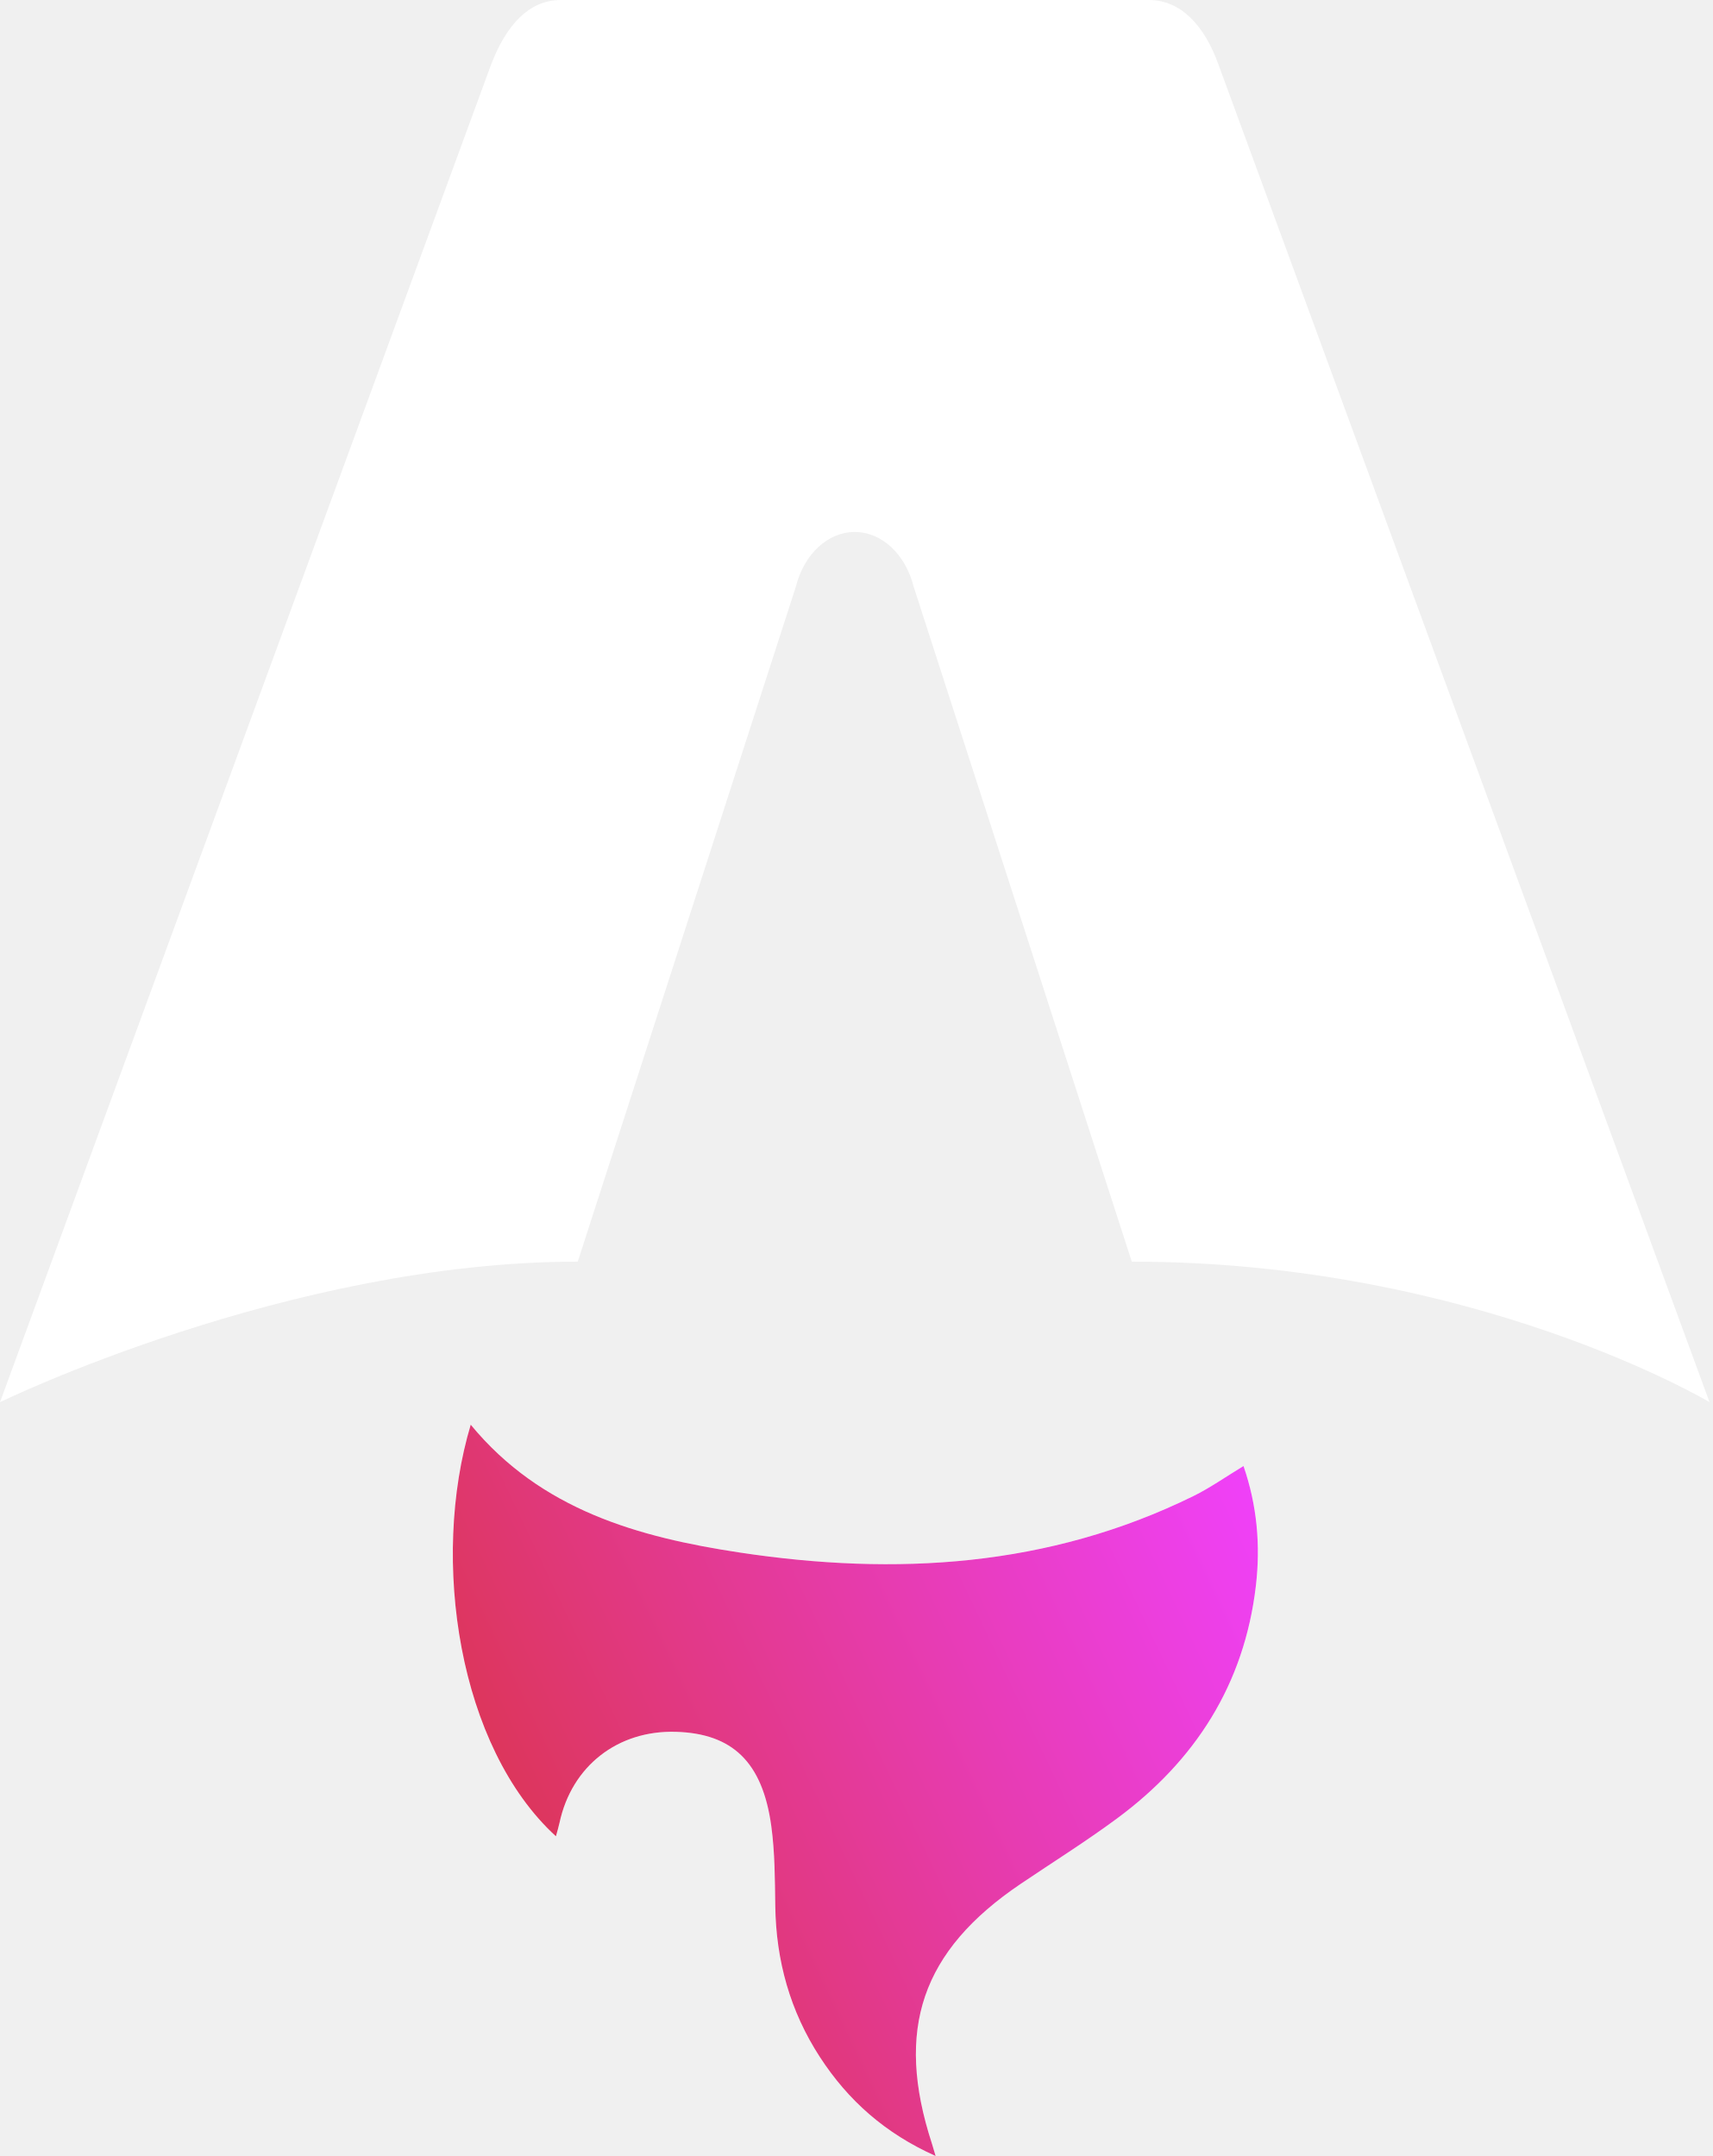
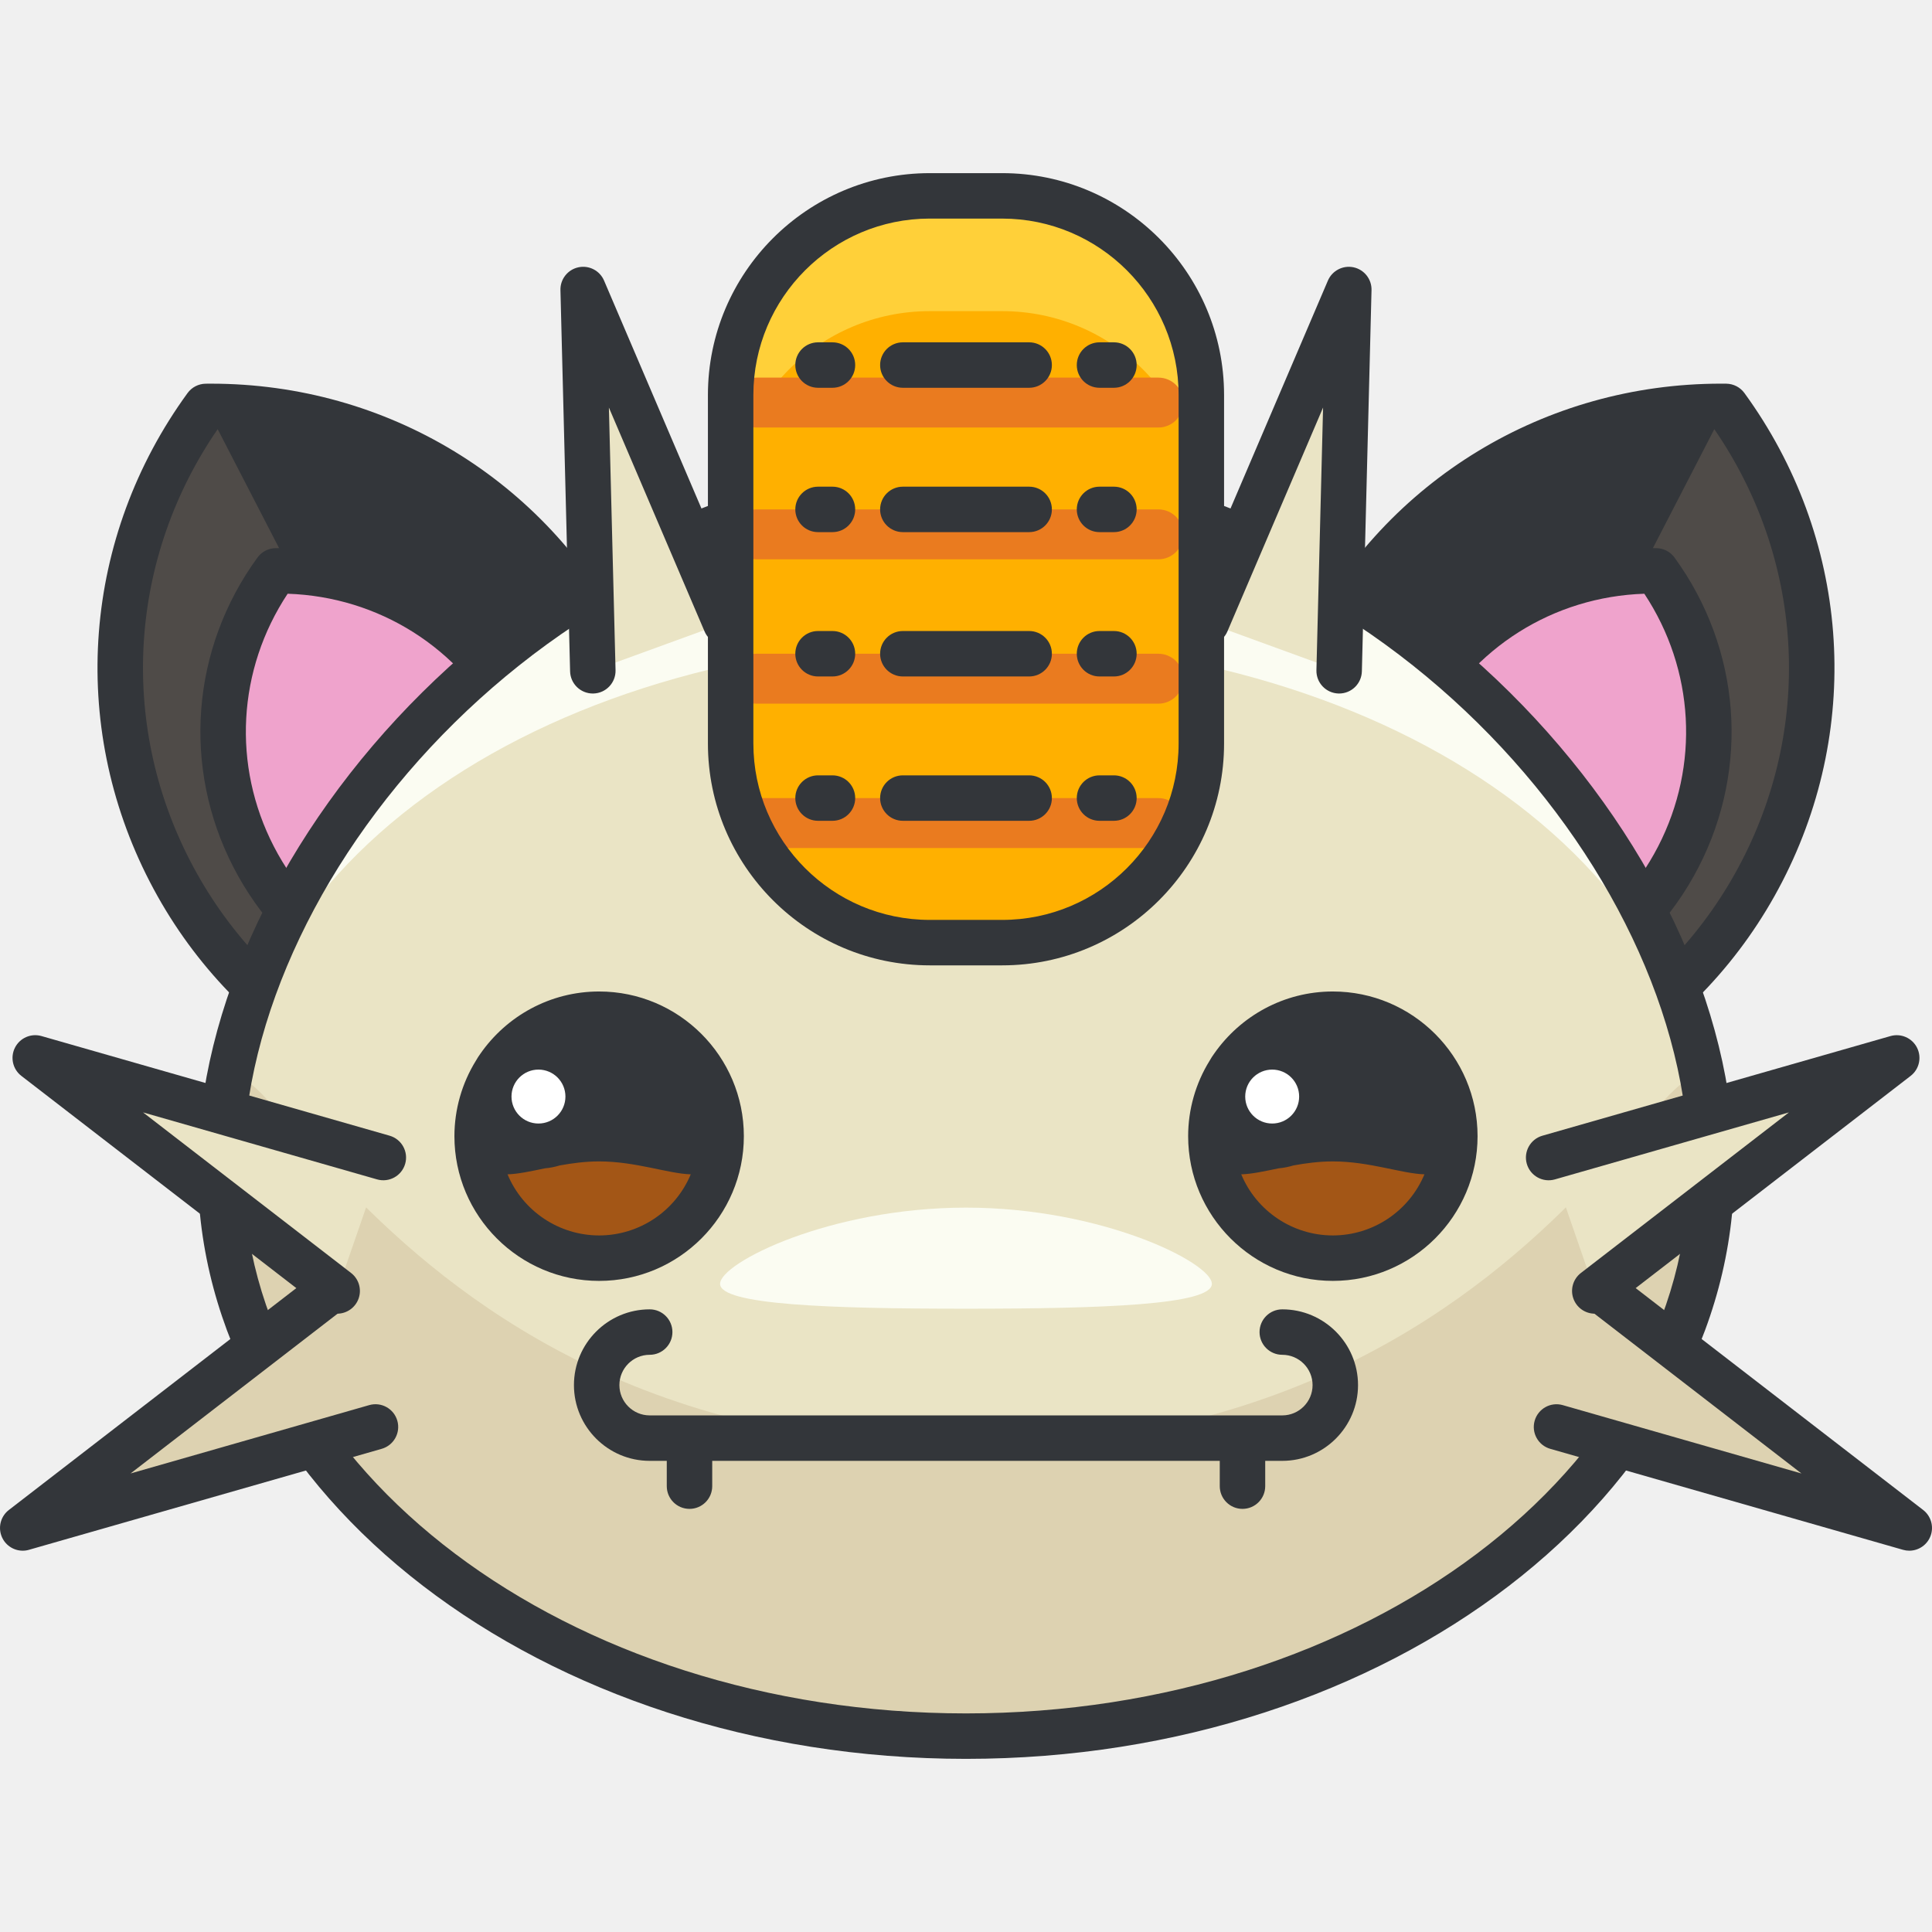
- <svg xmlns="http://www.w3.org/2000/svg" width="85" height="107" viewBox="0 0 85 107" fill="none">
-   <path fill="white" d="M27.589 91.136C22.756 86.718 21.344 77.433 23.358 70.707C26.85 74.948 31.689 76.291 36.7 77.05C44.438 78.22 52.036 77.782 59.223 74.246C60.045 73.841 60.805 73.303 61.704 72.757C62.378 74.714 62.553 76.689 62.318 78.7C61.745 83.596 59.309 87.378 55.433 90.245C53.883 91.392 52.244 92.417 50.643 93.498C45.726 96.821 44.396 100.718 46.243 106.386C46.287 106.525 46.327 106.663 46.426 107C43.916 105.876 42.082 104.24 40.684 102.089C39.209 99.819 38.507 97.308 38.47 94.591C38.451 93.269 38.451 91.934 38.273 90.631C37.839 87.453 36.347 86.03 33.536 85.948C30.652 85.864 28.37 87.647 27.765 90.455C27.719 90.671 27.652 90.884 27.585 91.134L27.589 91.136Z" />
-   <path fill="url(#paint0_linear_1_59)" d="M27.589 91.136C22.756 86.718 21.344 77.433 23.358 70.707C26.85 74.948 31.689 76.291 36.7 77.05C44.438 78.22 52.036 77.782 59.223 74.246C60.045 73.841 60.805 73.303 61.704 72.757C62.378 74.714 62.553 76.689 62.318 78.7C61.745 83.596 59.309 87.378 55.433 90.245C53.883 91.392 52.244 92.417 50.643 93.498C45.726 96.821 44.396 100.718 46.243 106.386C46.287 106.525 46.327 106.663 46.426 107C43.916 105.876 42.082 104.24 40.684 102.089C39.209 99.819 38.507 97.308 38.47 94.591C38.451 93.269 38.451 91.934 38.273 90.631C37.839 87.453 36.347 86.03 33.536 85.948C30.652 85.864 28.37 87.647 27.765 90.455C27.719 90.671 27.652 90.884 27.585 91.134L27.589 91.136Z" />
-   <path fill="white" d="M0 69.587C0 69.587 14.314 62.614 28.668 62.614L39.49 29.12C39.895 27.501 41.078 26.4 42.414 26.4C43.749 26.4 44.932 27.501 45.338 29.12L56.16 62.614C73.16 62.614 84.828 69.587 84.828 69.587C84.828 69.587 60.514 3.352 60.467 3.219C59.769 1.261 58.591 0 57.003 0H27.827C26.239 0 25.109 1.261 24.363 3.219C24.311 3.35 0 69.587 0 69.587Z" />
-   <defs>
-     <linearGradient id="paint0_linear_1_59" x1="22.47" y1="107" x2="69.145" y2="84.947" gradientUnits="userSpaceOnUse">
-       <stop stop-color="#D83333" />
-       <stop offset="1" stop-color="#F041FF" />
-     </linearGradient>
-   </defs>
+ <svg xmlns="http://www.w3.org/2000/svg" t="1738557715207" class="icon" viewBox="0 0 1024 1024" version="1.1" p-id="41418" width="200" height="200">
+   <path d="M914.84 215.414c50.678 69.637 61.309 164.584 19.095 246.346-42.198 81.778-125.726 128.103-211.881 127.132-50.694-69.653-61.309-164.568-19.087-246.346 42.206-81.778 125.718-128.103 211.873-127.132z" fill="#4F4B48" p-id="41419" />
+   <path d="M722.054 588.892c-50.694-69.653-61.309-164.568-19.087-246.346 42.206-81.778 125.718-128.103 211.873-127.132" fill="#33363A" p-id="41420" />
+   <path d="M724.8 600.945l-2.875-0.016a12.061 12.061 0 0 1-9.604-4.955c-55.48-76.229-63.156-175.465-20.051-258.961 42.664-82.645 126.706-133.668 219.831-133.668l2.875 0.016c3.806 0.048 7.364 1.879 9.604 4.955 55.48 76.229 63.164 175.465 20.059 258.961-42.648 82.653-126.706 133.668-219.839 133.668z m183.816-373.478c-82.685 1.253-156.987 47.04-194.946 120.603-37.974 73.555-32.273 160.649 14.607 228.768 82.693-1.253 156.996-47.04 194.946-120.603 37.982-73.555 32.273-160.641-14.607-228.768z" fill="#33363A" p-id="41421" />
+   <path d="M877.781 302.58c31.197 42.848 37.733 101.283 11.748 151.615-25.969 50.332-77.386 78.855-130.408 78.245-31.197-42.864-37.725-101.283-11.748-151.615 25.969-50.34 77.378-78.855 130.408-78.245z" fill="#EFA3CC" p-id="41422" />
+   <path d="M760.839 544.494l-1.863-0.008a12.037 12.037 0 0 1-9.596-4.955c-35.18-48.341-40.046-111.264-12.712-164.231 27.045-52.412 80.333-84.773 139.386-84.773l1.863 0.008a12.045 12.045 0 0 1 9.596 4.955c35.188 48.341 40.054 111.264 12.712 164.231-27.053 52.42-80.333 84.773-139.386 84.773z m110.686-229.804c-48.188 1.598-91.262 28.643-113.457 71.66-22.203 43.001-19.288 93.791 7.291 133.989 48.172-1.598 91.253-28.643 113.457-71.66 22.211-43.017 19.304-93.791-7.291-133.989z" fill="#33363A" p-id="41423" />
+   <path d="M109.152 215.414c-50.686 69.637-61.317 164.584-19.095 246.346C132.255 543.53 215.784 589.863 301.93 588.892c50.694-69.653 61.309-164.568 19.103-246.346-42.206-81.778-125.735-128.103-211.881-127.132z" fill="#4F4B48" p-id="41424" />
+   <path d="M301.93 588.892c50.694-69.653 61.309-164.568 19.103-246.346-42.206-81.778-125.726-128.103-211.881-127.132" fill="#33363A" p-id="41425" />
+   <path d="M299.184 600.945c-93.141 0-177.175-51.023-219.831-133.668C36.24 383.796 43.924 284.561 99.412 208.324a12.069 12.069 0 0 1 9.604-4.955l2.875-0.016c93.141 0 177.175 51.023 219.839 133.668 43.097 83.496 35.404 182.724-20.067 258.953a12.069 12.069 0 0 1-9.604 4.955c-0.956 0.016-1.919 0.016-2.875 0.016z m-183.816-373.478c-46.879 68.127-52.589 155.221-14.607 228.76 37.958 73.555 112.252 119.343 194.937 120.611 46.871-68.119 52.589-155.213 14.623-228.768-37.958-73.555-112.268-119.343-194.954-120.603z" fill="#33363A" p-id="41426" />
+   <path d="M146.211 302.58c-31.197 42.848-37.733 101.283-11.756 151.615 25.969 50.332 77.386 78.855 130.408 78.245 31.197-42.864 37.733-101.283 11.756-151.615-25.977-50.34-77.378-78.855-130.408-78.245z" fill="#EFA3CC" p-id="41427" />
+   <path d="M263.145 544.494c-59.053 0-112.332-32.345-139.386-84.781-27.342-52.966-22.468-115.898 12.72-164.223a12.053 12.053 0 0 1 9.596-4.955l1.863-0.008c59.053 0 112.332 32.345 139.386 84.781 27.334 52.958 22.46 115.882-12.72 164.223a12.045 12.045 0 0 1-9.596 4.955l-1.863 0.008zM152.459 314.69c-26.596 40.19-29.502 90.972-7.299 133.981 22.195 43.017 65.284 70.062 113.457 71.668 26.596-40.206 29.502-90.98 7.299-133.981-22.195-43.025-65.284-70.07-113.457-71.668z" fill="#33363A" p-id="41428" />
+   <path d="M907.147 619.534c0 166.029-176.918 300.653-395.151 300.653-218.241 0-395.151-134.632-395.151-300.653 0-166.061 176.91-365.038 395.151-365.038 218.233 0 395.151 198.977 395.151 365.038z" fill="#FBFCF2" p-id="41429" />
+   <path d="M907.147 619.534c0 166.029-176.918 300.653-395.151 300.653-218.241 0-395.151-134.632-395.151-300.653 0-166.061 176.91-280.474 395.151-280.474 218.233 0 395.151 114.412 395.151 280.474z" fill="#EAE4C5" p-id="41430" />
+   <path d="M907.147 619.534c0 166.029-176.918 300.653-395.151 300.653-218.241 0-395.151-134.632-395.151-300.653 0-166.077 50.284 147.271 395.151 147.271 344.875 0 395.151-313.349 395.151-147.271z" fill="#DDD2B1" p-id="41431" />
+   <path d="M511.996 932.233c-224.528 0-407.196-140.277-407.196-312.698 0-170.799 181.632-377.083 407.196-377.083s407.196 206.284 407.196 377.083c0 172.429-182.668 312.698-407.196 312.698z m0-665.691c-212.218 0-383.106 193.107-383.106 352.993 0 159.14 171.859 288.608 383.106 288.608s383.106-129.468 383.106-288.608c0-159.886-170.887-352.993-383.106-352.993z" fill="#33363A" p-id="41432" />
+   <path d="M382.214 602.206a64.642 64.642 0 0 1-64.666 64.65 64.642 64.642 0 1 1 0-129.3 64.65 64.65 0 0 1 64.666 64.65z" fill="#A35616" p-id="41433" />
+   <path d="M285.404 581.191m-26.339 0a26.339 26.339 0 1 0 52.677 0 26.339 26.339 0 1 0-52.677 0Z" fill="#FFFFFF" p-id="41434" />
+   <path d="M317.548 525.511c-26.041 0-49.064 13.073-62.932 32.979a39.155 39.155 0 0 0-2.313 3.597 76.157 76.157 0 0 0-11.451 40.118c0 42.294 34.401 76.695 76.695 76.695 42.302 0 76.711-34.401 76.711-76.695s-34.409-76.695-76.711-76.695z m0 129.3a52.661 52.661 0 0 1-48.55-32.393c5.525-0.145 12.246-1.606 19.826-3.18a37.34 37.34 0 0 0 7.797-1.526c6.577-1.188 13.595-2.144 20.926-2.144 19.377 0 36.713 6.528 48.566 6.85a52.693 52.693 0 0 1-48.566 32.393z" fill="#33363A" p-id="41435" />
+   <path d="M285.396 581.199m-14.293 0a14.293 14.293 0 1 0 28.587 0 14.293 14.293 0 1 0-28.587 0Z" fill="#FFFFFF" p-id="41436" />
+   <path d="M771.078 602.206a64.634 64.634 0 0 1-64.65 64.65 64.642 64.642 0 0 1-64.658-64.65 64.642 64.642 0 0 1 64.658-64.65 64.642 64.642 0 0 1 64.65 64.65z" fill="#A35616" p-id="41437" />
+   <path d="M674.275 581.191m-26.339 0a26.339 26.339 0 1 0 52.677 0 26.339 26.339 0 1 0-52.677 0Z" fill="#FFFFFF" p-id="41438" />
+   <path d="M706.436 525.511c-26.001 0-48.991 13.033-62.867 32.883-0.907 1.213-1.694 2.489-2.449 3.806a76.101 76.101 0 0 0-11.379 39.998c0 42.294 34.409 76.695 76.703 76.695s76.695-34.401 76.695-76.695-34.417-76.687-76.703-76.687z m0 129.3a52.677 52.677 0 0 1-48.558-32.393c5.525-0.145 12.246-1.606 19.818-3.18 2.698-0.241 5.3-0.747 7.813-1.526 6.569-1.188 13.595-2.144 20.926-2.144 19.368 0 36.705 6.528 48.55 6.85a52.677 52.677 0 0 1-48.55 32.393z" fill="#33363A" p-id="41439" />
+   <path d="M674.283 581.199m-14.293 0a14.293 14.293 0 1 0 28.587 0 14.293 14.293 0 1 0-28.587 0Z" fill="#FFFFFF" p-id="41440" />
+   <path d="M642.316 680.466c0 11.17-58.346 13.177-130.32 13.177-71.981 0-130.336-2.008-130.336-13.177 0-11.186 58.362-40.399 130.336-40.399 71.981 0 130.32 29.213 130.32 40.399z" fill="#FBFCF2" p-id="41441" />
+   <path d="M845.275 684.233l160.023-123.51-184.482 52.806" fill="#EAE4C5" p-id="41442" />
+   <path d="M845.283 696.278a12.045 12.045 0 0 1-7.364-21.585l110.245-85.094-124.032 35.509a12.045 12.045 0 1 1-6.633-23.159l184.49-52.806a12.045 12.045 0 0 1 10.672 21.119l-160.031 123.502a11.965 11.965 0 0 1-7.347 2.513z" fill="#33363A" p-id="41443" />
+   <path d="M178.717 684.233L18.686 560.722l184.49 52.806" fill="#EAE4C5" p-id="41444" />
+   <path d="M178.709 696.278c-2.57 0-5.163-0.819-7.347-2.513L11.33 570.254a12.045 12.045 0 0 1 10.672-21.119l184.49 52.806a12.045 12.045 0 0 1-6.633 23.159L75.82 589.598l110.245 85.094a12.045 12.045 0 0 1-7.356 21.585z" fill="#33363A" p-id="41445" />
+   <path d="M849.764 684.682l162.191 125.172-186.98-53.528" fill="#DDD2B1" p-id="41446" />
+   <path d="M1011.955 821.9c-1.1 0-2.208-0.153-3.316-0.466l-186.972-53.528a12.045 12.045 0 0 1 6.633-23.159l126.513 36.224-112.397-86.749a12.045 12.045 0 1 1 14.719-19.071l162.183 125.172a12.045 12.045 0 0 1-7.364 21.577z" fill="#33363A" p-id="41447" />
+   <path d="M174.228 684.682L12.045 809.855l186.964-53.528" fill="#DDD2B1" p-id="41448" />
+   <path d="M12.045 821.9a12.045 12.045 0 0 1-7.356-21.577l162.183-125.172a12.045 12.045 0 0 1 14.719 19.071L69.195 780.963l126.497-36.224a12.045 12.045 0 0 1 6.633 23.159l-186.964 53.528a11.579 11.579 0 0 1-3.316 0.474z" fill="#33363A" p-id="41449" />
+   <path d="M709.776 355.53l5.107-202.068-75.402 176.46" fill="#EAE4C5" p-id="41450" />
+   <path d="M709.784 367.576h-0.313a12.061 12.061 0 0 1-11.74-12.35l3.525-139.209-50.702 118.636a12.013 12.013 0 0 1-15.811 6.336 12.037 12.037 0 0 1-6.336-15.811l75.41-176.46a12.085 12.085 0 0 1 13.635-7.034 12.061 12.061 0 0 1 9.483 12.077l-5.115 202.076a12.061 12.061 0 0 1-12.037 11.74z" fill="#33363A" p-id="41451" />
+   <path d="M314.208 355.53l-5.115-202.068 75.41 176.46" fill="#EAE4C5" p-id="41452" />
+   <path d="M314.2 367.576a12.045 12.045 0 0 1-12.037-11.74l-5.115-202.068a12.045 12.045 0 0 1 23.119-5.043l75.41 176.46a12.037 12.037 0 0 1-6.336 15.811 12.013 12.013 0 0 1-15.811-6.336L322.728 216.016l3.525 139.209a12.053 12.053 0 0 1-11.74 12.35h-0.313z" fill="#33363A" p-id="41453" />
+   <path d="M636.735 394.083c0 58.282-47.273 105.539-105.555 105.539h-38.368c-58.298 0-105.555-47.257-105.555-105.539V209.376c0-58.298 47.257-105.563 105.555-105.563h38.368c58.282 0 105.555 47.273 105.555 105.563v184.707z" fill="#FFD039" p-id="41454" />
+   <path d="M531.18 164.913h-38.368c-58.298 0-105.555 47.273-105.555 105.571v123.599c0 58.282 47.257 105.539 105.555 105.539h38.368c58.282 0 105.555-47.257 105.555-105.539V270.476c0-58.298-47.273-105.563-105.555-105.563z" fill="#FFB000" p-id="41455" />
+   <path d="M627.171 213.358c0 7.307-5.918 13.234-13.217 13.234h-213.037a13.225 13.225 0 1 1 0-26.451h213.037a13.225 13.225 0 0 1 13.217 13.217zM627.171 283.212c0 7.307-5.918 13.234-13.217 13.234h-213.037a13.225 13.225 0 1 1 0-26.451h213.037c7.291 0 13.217 5.926 13.217 13.217zM627.171 359.714c0 7.307-5.918 13.242-13.217 13.242h-213.037a13.225 13.225 0 1 1 0-26.459h213.037c7.291 0 13.217 5.926 13.217 13.217zM627.171 436.224c0 7.307-5.918 13.234-13.217 13.234h-213.037a13.225 13.225 0 1 1 0-26.451h213.037a13.225 13.225 0 0 1 13.217 13.217z" fill="#EA7B1F" p-id="41456" />
+   <path d="M531.18 511.659h-38.368c-64.843 0-117.6-52.741-117.6-117.584V209.376c0-64.851 52.749-117.608 117.6-117.608h38.368c64.843 0 117.6 52.757 117.6 117.608v184.707c0 64.835-52.749 117.576-117.6 117.576z m-38.368-395.809c-51.561 0-93.51 41.957-93.51 93.518v184.707c0 51.553 41.949 93.494 93.51 93.494h38.368c51.561 0 93.51-41.941 93.51-93.494V209.376c0-51.569-41.949-93.518-93.51-93.518h-38.368z" fill="#33363A" p-id="41457" />
+   <path d="M441.227 205.529h-7.653a12.045 12.045 0 0 1 0-24.09h7.653a12.045 12.045 0 0 1 0 24.09zM590.409 205.529h-7.645a12.045 12.045 0 0 1 0-24.09h7.645a12.045 12.045 0 0 1 0 24.09zM545.473 205.529h-66.947a12.045 12.045 0 0 1 0-24.09h66.947a12.045 12.045 0 0 1 0 24.09zM441.227 282.039h-7.653a12.045 12.045 0 0 1 0-24.09h7.653a12.045 12.045 0 0 1 0 24.09zM590.409 282.039h-7.645a12.045 12.045 0 0 1 0-24.09h7.645a12.045 12.045 0 0 1 0 24.09z" fill="#33363A" p-id="41458" />
+   <path d="M545.473 282.039h-66.947a12.045 12.045 0 0 1 0-24.09h66.947a12.045 12.045 0 0 1 0 24.09z" fill="#33363A" p-id="41459" />
+   <path d="M441.227 358.542h-7.653a12.045 12.045 0 0 1 0-24.09h7.653a12.045 12.045 0 0 1 0 24.09zM590.409 358.542h-7.645a12.045 12.045 0 0 1 0-24.09h7.645a12.045 12.045 0 0 1 0 24.09z" fill="#33363A" p-id="41460" />
+   <path d="M545.473 358.542h-66.947a12.045 12.045 0 0 1 0-24.09h66.947a12.045 12.045 0 0 1 0 24.09z" fill="#33363A" p-id="41461" />
+   <path d="M441.227 435.044h-7.653a12.045 12.045 0 0 1 0-24.09h7.653a12.045 12.045 0 0 1 0 24.09zM590.409 435.044h-7.645a12.045 12.045 0 0 1 0-24.09h7.645a12.045 12.045 0 0 1 0 24.09z" fill="#33363A" p-id="41462" />
+   <path d="M545.473 435.044h-66.947a12.045 12.045 0 0 1 0-24.09h66.947a12.045 12.045 0 0 1 0 24.09z" fill="#33363A" p-id="41463" />
+   <path d="M679.631 693.981a12.045 12.045 0 0 0 0 24.09c8.857 0 16.06 7.203 16.06 16.06s-7.203 16.06-16.06 16.06H344.353c-8.857 0-16.06-7.203-16.06-16.06s7.203-16.06 16.06-16.06a12.045 12.045 0 0 0 0-24.09c-22.139 0-40.15 18.011-40.15 40.15s18.011 40.15 40.15 40.15h9.05v13.41a12.045 12.045 0 0 0 24.09 0v-13.41h269.007v13.41a12.045 12.045 0 0 0 24.09 0v-13.41h9.042c22.139 0 40.15-18.011 40.15-40.15s-18.011-40.15-40.15-40.15z" fill="#33363A" p-id="41464" />
</svg>
